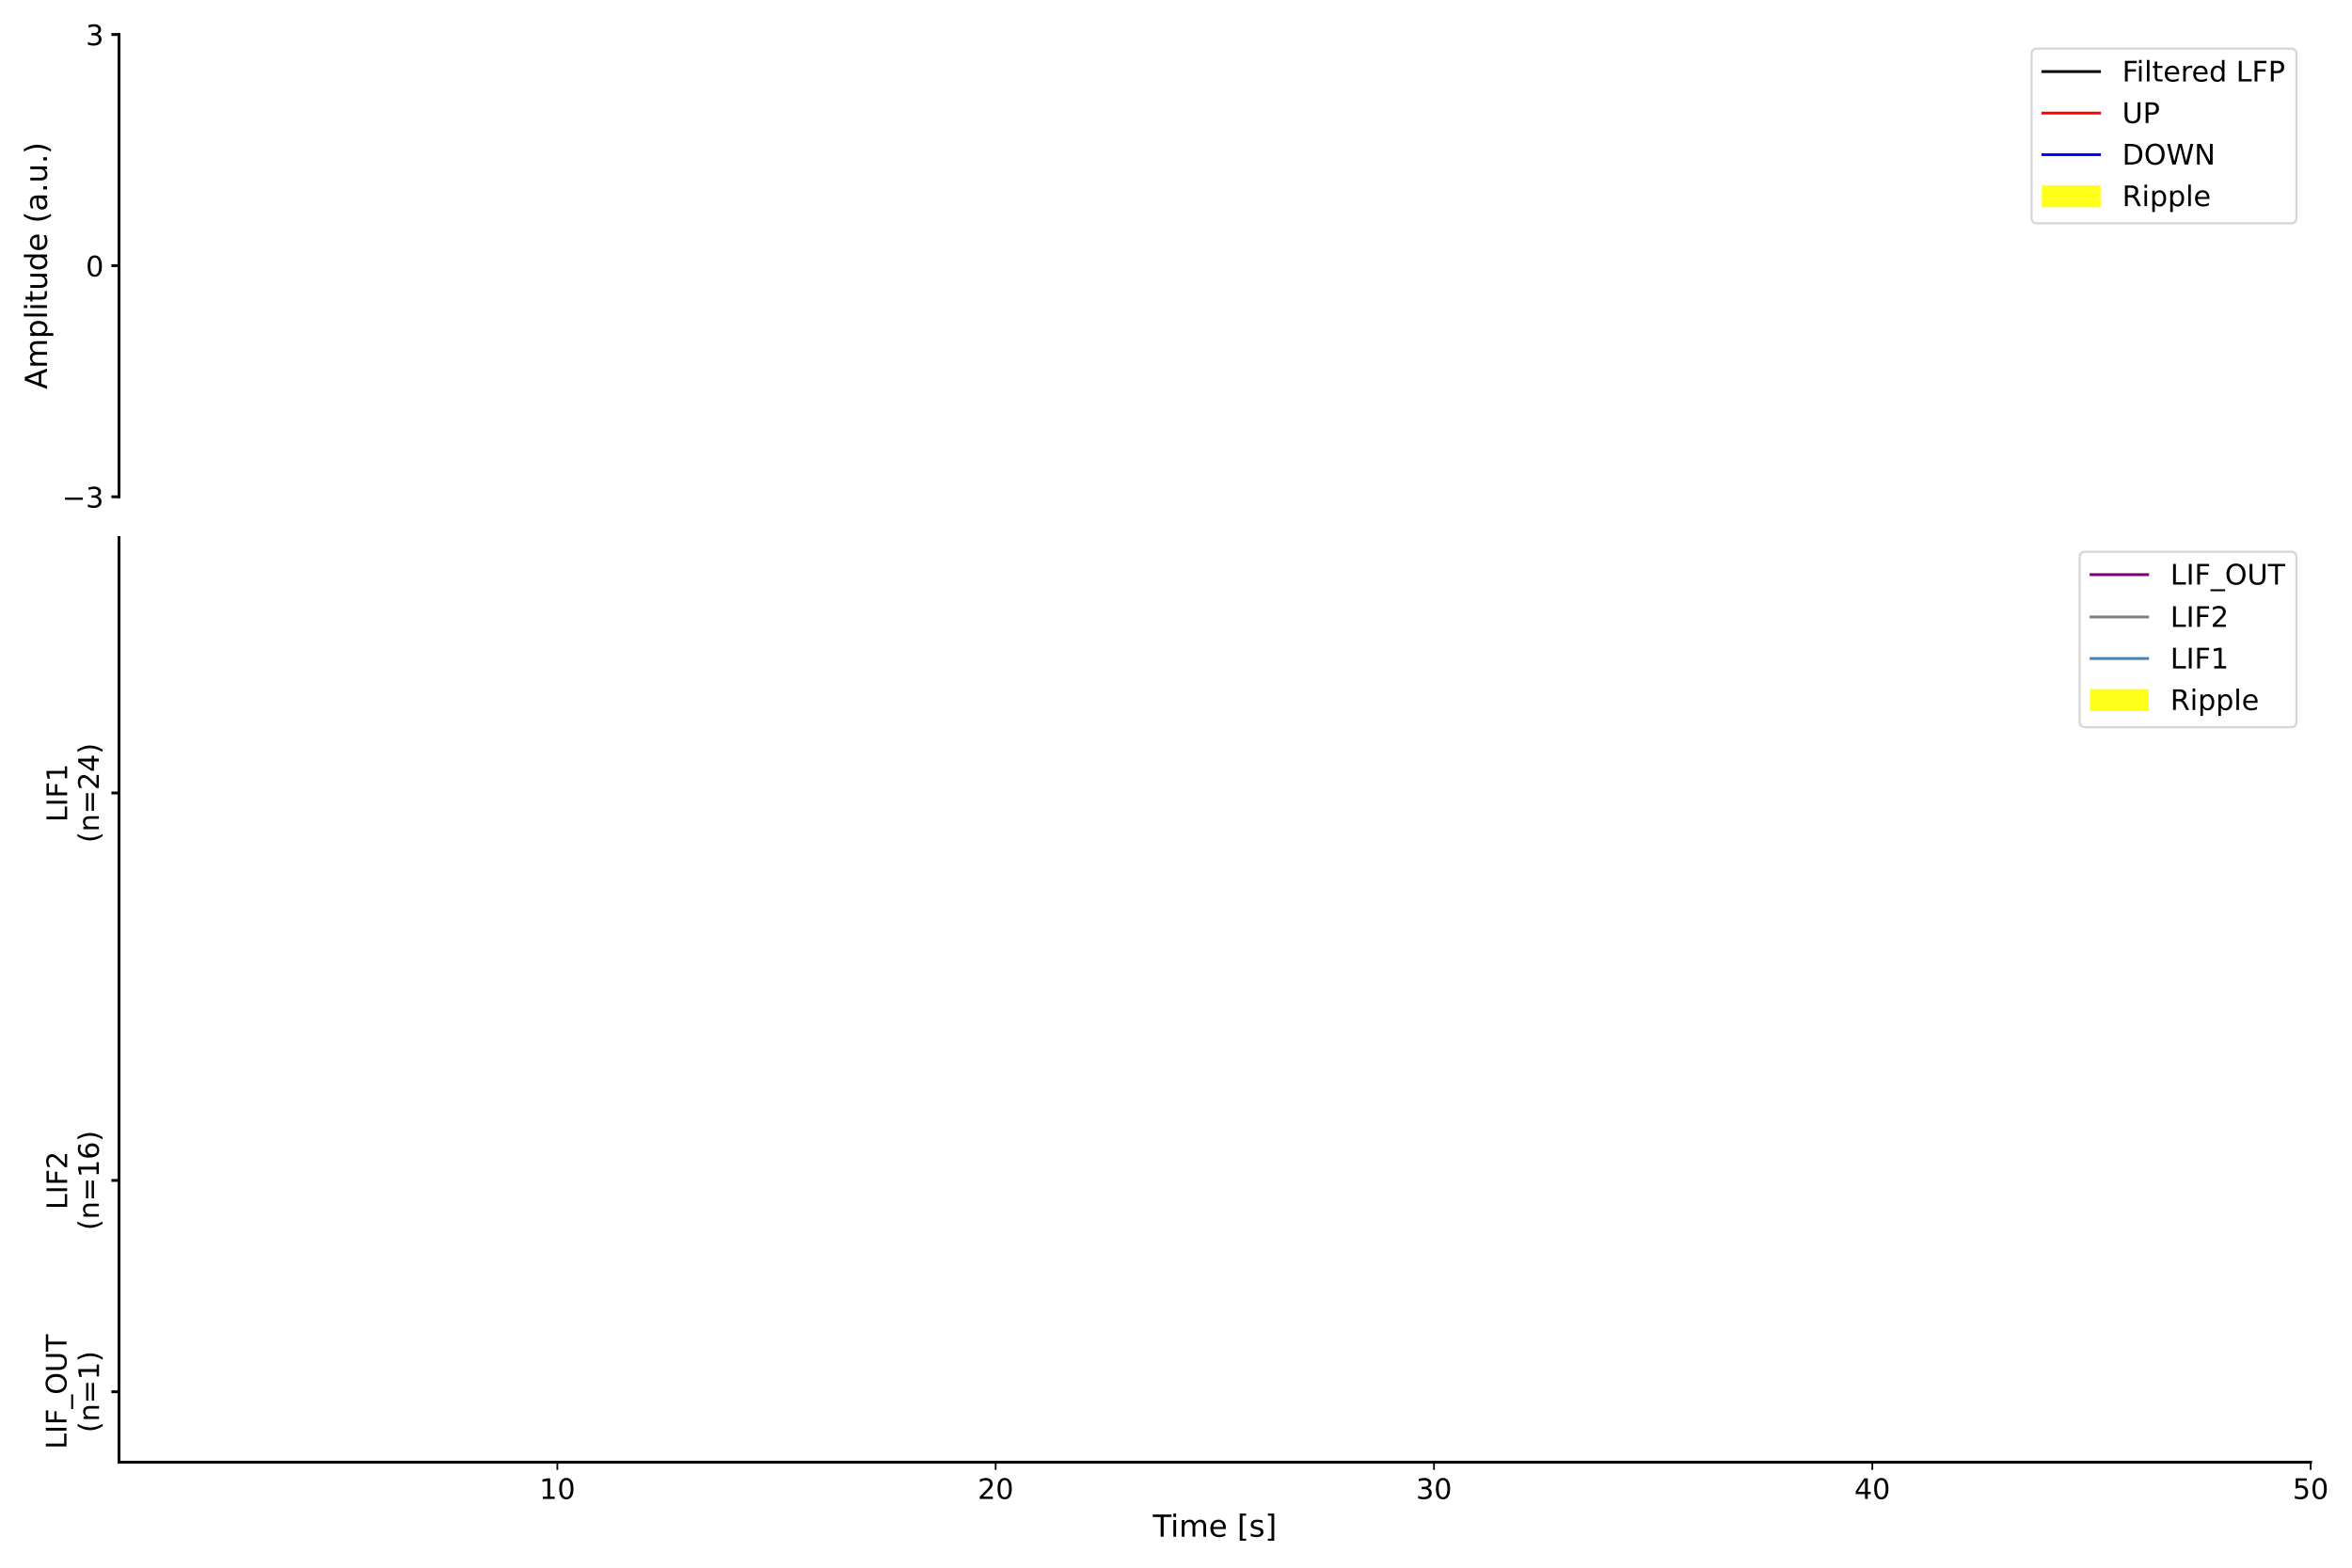
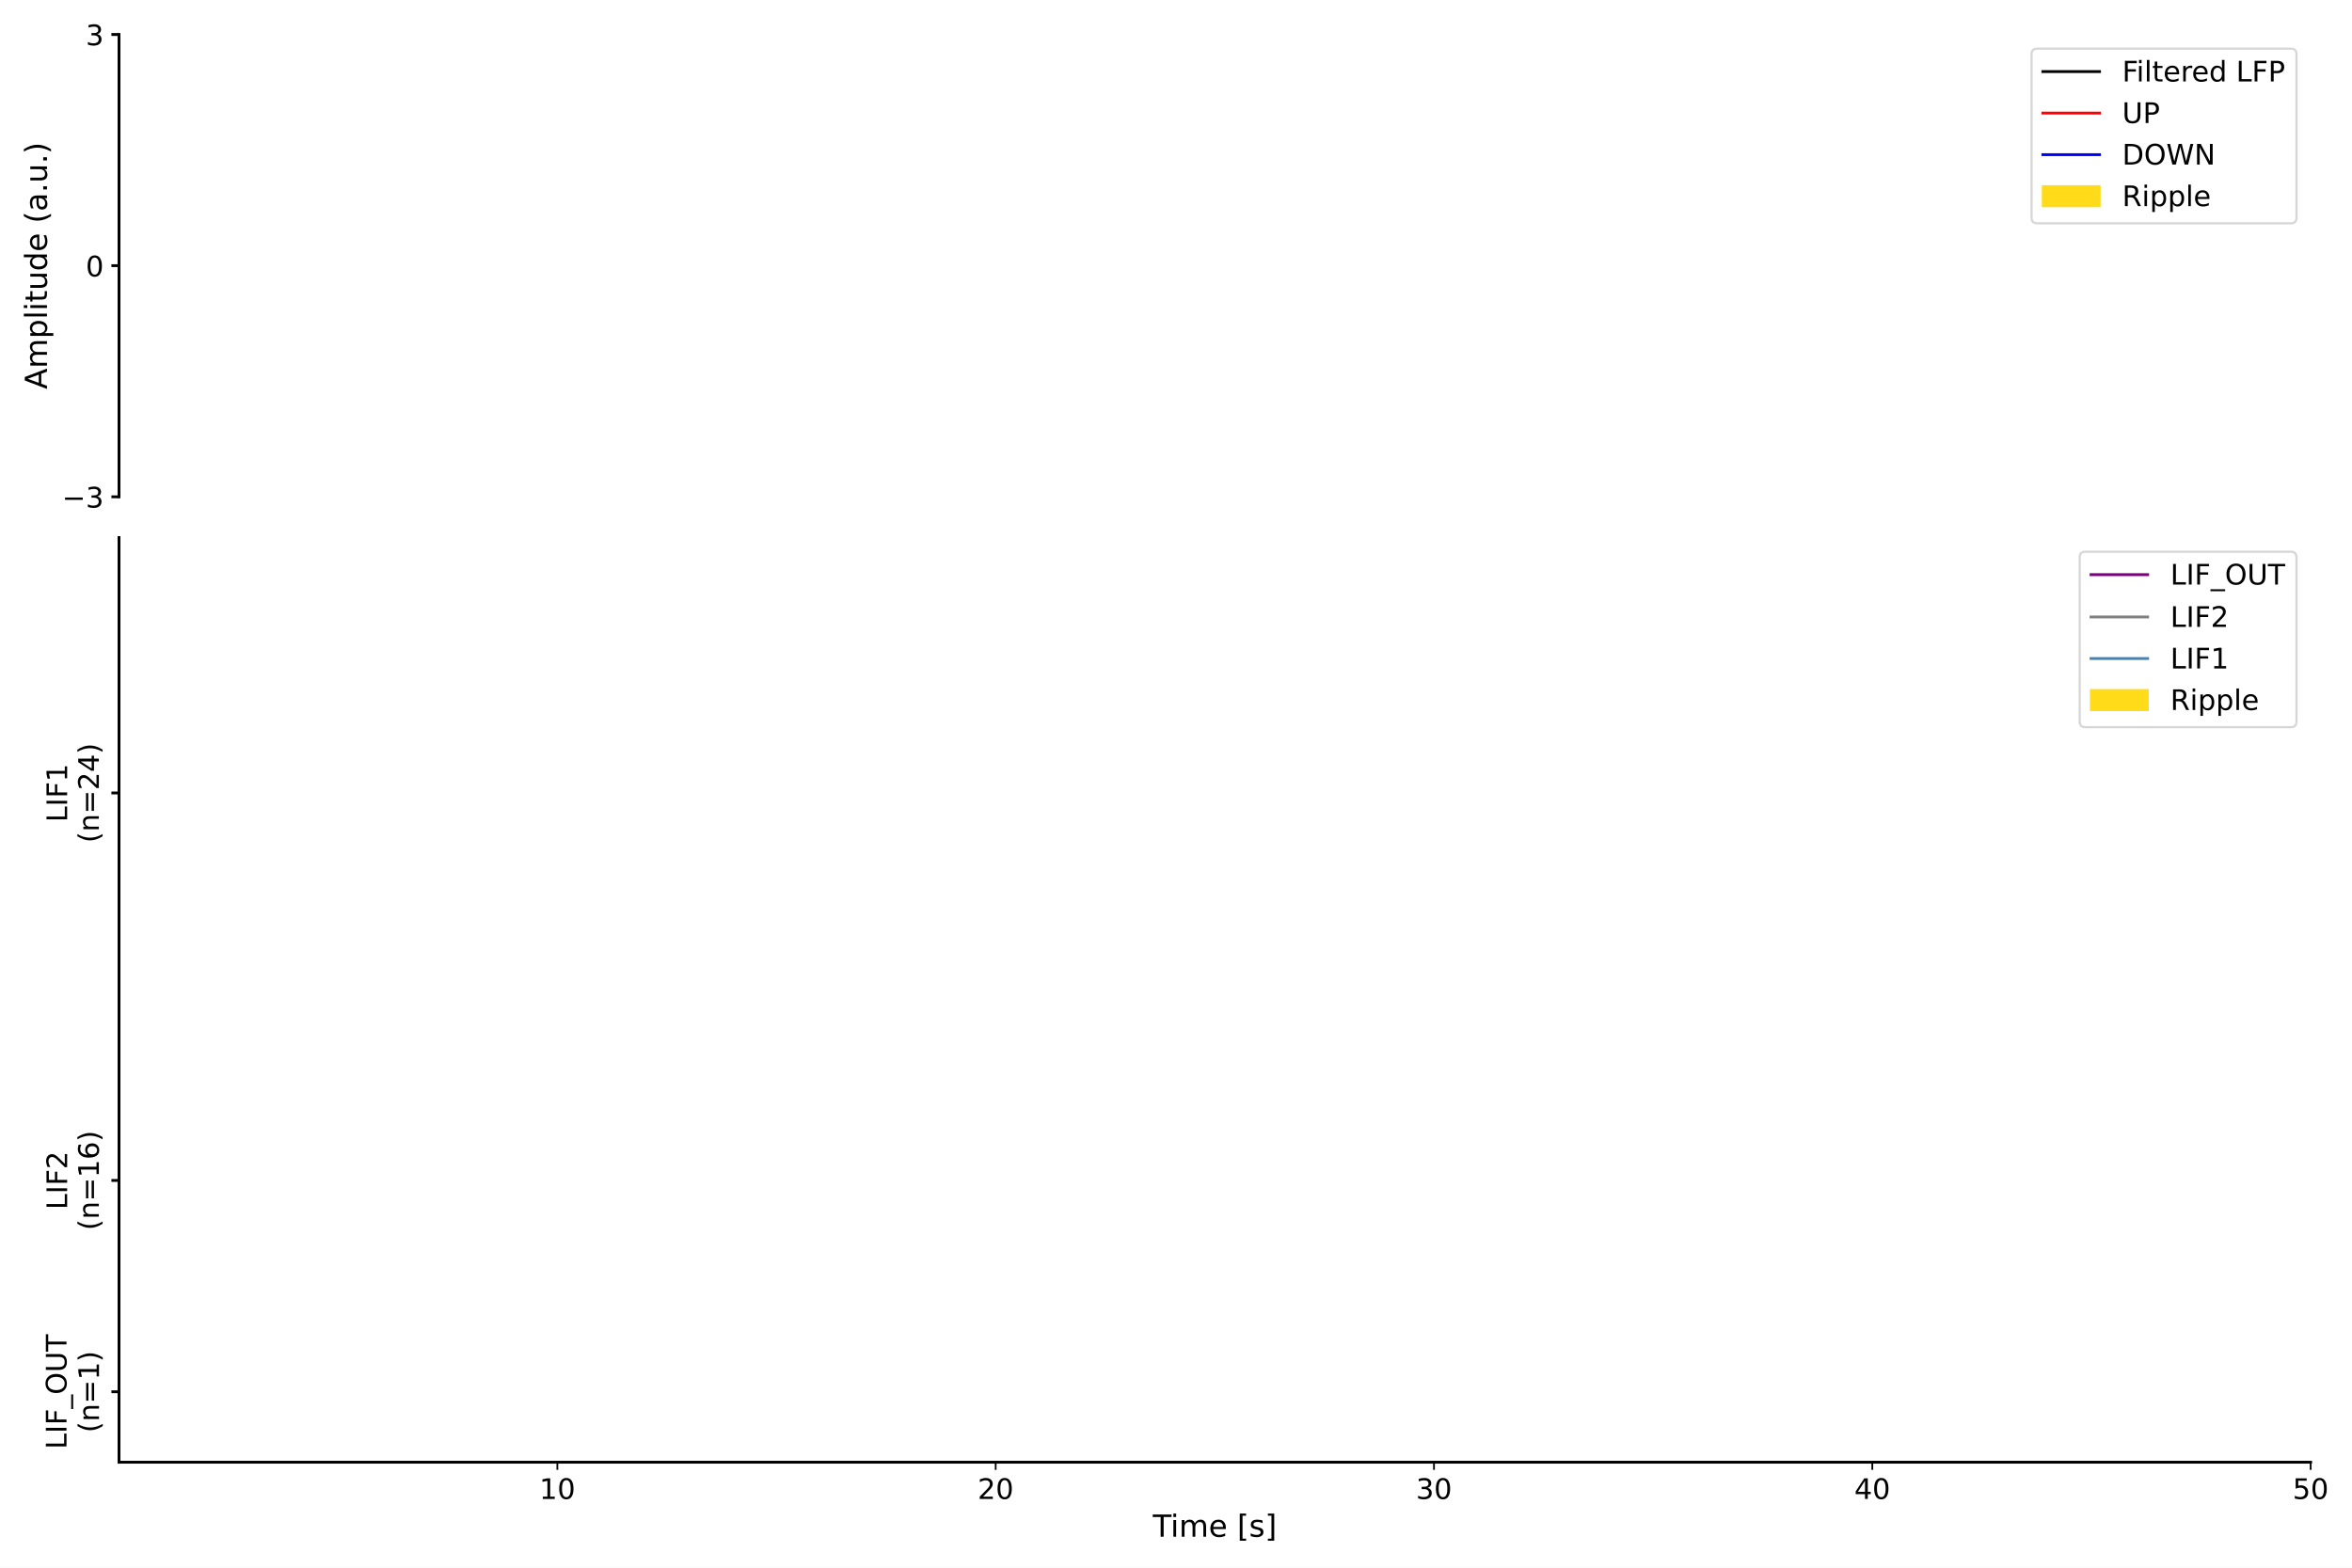
<svg xmlns="http://www.w3.org/2000/svg" xmlns:xlink="http://www.w3.org/1999/xlink" width="1080pt" height="720pt" viewBox="0 0 1080 720" version="1.1">
  <defs>
    <style type="text/css">*{stroke-linejoin: round; stroke-linecap: butt}</style>
  </defs>
  <g id="figure_1">
    <g id="patch_1">
      <path d="M 0 720  L 1080 720  L 1080 0  L 0 0  z " style="fill: #ffffff" />
    </g>
    <g id="axes_1">
      <g id="patch_2">
        <path d="M 54.65 228.173  L 1061.01 228.173  L 1061.01 15.84  L 54.65 15.84  z " style="fill: #ffffff" />
      </g>
      <g id="matplotlib.axis_1">
        <g id="xtick_1">
          <g id="line2d_1">
            <defs>
-               <path id="m9212a24745" d="M 0 0  L 0 3.5  " />
+               <path id="m352a61ebbb" d="M 0 0  L 0 3.5  " />
            </defs>
            <g>
-               <use xlink:href="#m9212a24745" x="255.922" y="228.173" />
+               <use xlink:href="#m352a61ebbb" x="255.922" y="228.173" />
            </g>
          </g>
        </g>
        <g id="xtick_2">
          <g id="line2d_2">
            <g>
-               <use xlink:href="#m9212a24745" x="457.194" y="228.173" />
+               <use xlink:href="#m352a61ebbb" x="457.194" y="228.173" />
            </g>
          </g>
        </g>
        <g id="xtick_3">
          <g id="line2d_3">
            <g>
-               <use xlink:href="#m9212a24745" x="658.466" y="228.173" />
+               <use xlink:href="#m352a61ebbb" x="658.466" y="228.173" />
            </g>
          </g>
        </g>
        <g id="xtick_4">
          <g id="line2d_4">
            <g>
-               <use xlink:href="#m9212a24745" x="859.738" y="228.173" />
+               <use xlink:href="#m352a61ebbb" x="859.738" y="228.173" />
            </g>
          </g>
        </g>
        <g id="xtick_5">
          <g id="line2d_5">
            <g>
-               <use xlink:href="#m9212a24745" x="1061.01" y="228.173" />
+               <use xlink:href="#m352a61ebbb" x="1061.01" y="228.173" />
            </g>
          </g>
        </g>
      </g>
      <g id="matplotlib.axis_2">
        <g id="ytick_1">
          <g id="line2d_6">
            <defs>
-               <path id="mc67d389f0a" d="M 0 0  L -3.5 0  " style="stroke: #000000; stroke-width: 1.3" />
+               <path id="m138cbd165a" d="M 0 0  L -3.5 0  " style="stroke: #000000; stroke-width: 1.3" />
            </defs>
            <g>
-               <use xlink:href="#mc67d389f0a" x="54.65" y="228.173" style="stroke: #000000; stroke-width: 1.3" />
+               <use xlink:href="#m138cbd165a" x="54.65" y="228.173" style="stroke: #000000; stroke-width: 1.3" />
            </g>
          </g>
          <g id="text_1">
            <text style="font: 13px 'DejaVu Sans', 'Bitstream Vera Sans', 'Computer Modern Sans Serif', 'Lucida Grande', 'Verdana', 'Geneva', 'Lucid', 'Arial', 'Helvetica', 'Avant Garde', sans-serif; text-anchor: end" x="47.65" y="233.112" transform="rotate(-0 47.65 233.1123)">−3</text>
          </g>
        </g>
        <g id="ytick_2">
          <g id="line2d_7">
            <g>
-               <use xlink:href="#mc67d389f0a" x="54.65" y="122.007" style="stroke: #000000; stroke-width: 1.3" />
+               <use xlink:href="#m138cbd165a" x="54.65" y="122.007" style="stroke: #000000; stroke-width: 1.3" />
            </g>
          </g>
          <g id="text_2">
            <text style="font: 13px 'DejaVu Sans', 'Bitstream Vera Sans', 'Computer Modern Sans Serif', 'Lucida Grande', 'Verdana', 'Geneva', 'Lucid', 'Arial', 'Helvetica', 'Avant Garde', sans-serif; text-anchor: end" x="47.65" y="126.946" transform="rotate(-0 47.65 126.9457)">0</text>
          </g>
        </g>
        <g id="ytick_3">
          <g id="line2d_8">
            <g>
-               <use xlink:href="#mc67d389f0a" x="54.65" y="15.84" style="stroke: #000000; stroke-width: 1.3" />
+               <use xlink:href="#m138cbd165a" x="54.65" y="15.84" style="stroke: #000000; stroke-width: 1.3" />
            </g>
          </g>
          <g id="text_3">
            <text style="font: 13px 'DejaVu Sans', 'Bitstream Vera Sans', 'Computer Modern Sans Serif', 'Lucida Grande', 'Verdana', 'Geneva', 'Lucid', 'Arial', 'Helvetica', 'Avant Garde', sans-serif; text-anchor: end" x="47.65" y="20.779" transform="rotate(-0 47.65 20.77898)">3</text>
          </g>
        </g>
        <g id="text_4">
          <text style="font: 14px 'DejaVu Sans', 'Bitstream Vera Sans', 'Computer Modern Sans Serif', 'Lucida Grande', 'Verdana', 'Geneva', 'Lucid', 'Arial', 'Helvetica', 'Avant Garde', sans-serif; text-anchor: middle" x="21.574" y="122.007" transform="rotate(-90 21.57359 122.0067)">Amplitude (a.u.)</text>
        </g>
      </g>
      <g id="patch_3">
        <path d="M 54.65 228.173  L 54.65 15.84  " style="fill: none; stroke: #000000; stroke-width: 1.3; stroke-linejoin: miter; stroke-linecap: square" />
      </g>
      <g id="legend_1">
        <g id="patch_4">
          <path d="M 935.462 102.566  L 1051.91 102.566  Q 1054.51 102.566 1054.51 99.966  L 1054.51 24.94  Q 1054.51 22.34 1051.91 22.34  L 935.462 22.34  Q 932.862 22.34 932.862 24.94  L 932.862 99.966  Q 932.862 102.566 935.462 102.566  z " style="fill: #ffffff; opacity: 0.8; stroke: #cccccc; stroke-linejoin: miter" />
        </g>
        <g id="line2d_9">
          <path d="M 938.062 32.868  L 951.062 32.868  L 964.062 32.868  " style="fill: none; stroke: #000000; stroke-width: 1.3; stroke-linecap: square" />
        </g>
        <g id="text_5">
          <text style="font: 13px 'DejaVu Sans', 'Bitstream Vera Sans', 'Computer Modern Sans Serif', 'Lucida Grande', 'Verdana', 'Geneva', 'Lucid', 'Arial', 'Helvetica', 'Avant Garde', sans-serif; text-anchor: start" x="974.462" y="37.418" transform="rotate(-0 974.4625 37.41797)">Filtered LFP</text>
        </g>
        <g id="line2d_10">
          <path d="M 938.062 51.95  L 951.062 51.95  L 964.062 51.95  " style="fill: none; stroke: #ff0000; stroke-width: 1.3; stroke-linecap: square" />
        </g>
        <g id="text_6">
          <text style="font: 13px 'DejaVu Sans', 'Bitstream Vera Sans', 'Computer Modern Sans Serif', 'Lucida Grande', 'Verdana', 'Geneva', 'Lucid', 'Arial', 'Helvetica', 'Avant Garde', sans-serif; text-anchor: start" x="974.462" y="56.5" transform="rotate(-0 974.4625 56.49953)">UP</text>
        </g>
        <g id="line2d_11">
          <path d="M 938.062 71.031  L 951.062 71.031  L 964.062 71.031  " style="fill: none; stroke: #0000ff; stroke-width: 1.3; stroke-linecap: square" />
        </g>
        <g id="text_7">
          <text style="font: 13px 'DejaVu Sans', 'Bitstream Vera Sans', 'Computer Modern Sans Serif', 'Lucida Grande', 'Verdana', 'Geneva', 'Lucid', 'Arial', 'Helvetica', 'Avant Garde', sans-serif; text-anchor: start" x="974.462" y="75.581" transform="rotate(-0 974.4625 75.58109)">DOWN</text>
        </g>
        <g id="patch_5">
-           <path d="M 938.062 94.663  L 964.062 94.663  L 964.062 85.563  L 938.062 85.563  z " style="fill: #ffff00; opacity: 0.9; stroke: #ffff00; stroke-linejoin: miter" />
+           <path d="M 938.062 94.663  L 964.062 94.663  L 964.062 85.563  L 938.062 85.563  z " style="fill: #ffd700; opacity: 0.9; stroke: #ffd700; stroke-linejoin: miter" />
        </g>
        <g id="text_8">
          <text style="font: 13px 'DejaVu Sans', 'Bitstream Vera Sans', 'Computer Modern Sans Serif', 'Lucida Grande', 'Verdana', 'Geneva', 'Lucid', 'Arial', 'Helvetica', 'Avant Garde', sans-serif; text-anchor: start" x="974.462" y="94.663" transform="rotate(-0 974.4625 94.66266)">Ripple</text>
        </g>
      </g>
    </g>
    <g id="axes_2">
      <g id="patch_6">
        <path d="M 54.65 671.56  L 1061.01 671.56  L 1061.01 246.893  L 54.65 246.893  z " style="fill: #ffffff" />
      </g>
      <g id="matplotlib.axis_3">
        <g id="xtick_6">
          <g id="line2d_12">
            <defs>
-               <path id="m3cc9b1bcfa" d="M 0 0  L 0 3.5  " style="stroke: #000000; stroke-width: 0.8" />
+               <path id="mc03ce33fc4" d="M 0 0  L 0 3.5  " style="stroke: #000000; stroke-width: 0.8" />
            </defs>
            <g>
-               <use xlink:href="#m3cc9b1bcfa" x="255.922" y="671.56" style="stroke: #000000; stroke-width: 0.8" />
+               <use xlink:href="#mc03ce33fc4" x="255.922" y="671.56" style="stroke: #000000; stroke-width: 0.8" />
            </g>
          </g>
          <g id="text_9">
            <text style="font: 13px 'DejaVu Sans', 'Bitstream Vera Sans', 'Computer Modern Sans Serif', 'Lucida Grande', 'Verdana', 'Geneva', 'Lucid', 'Arial', 'Helvetica', 'Avant Garde', sans-serif; text-anchor: middle" x="255.922" y="688.438" transform="rotate(-0 255.922 688.438)">10</text>
          </g>
        </g>
        <g id="xtick_7">
          <g id="line2d_13">
            <g>
-               <use xlink:href="#m3cc9b1bcfa" x="457.194" y="671.56" style="stroke: #000000; stroke-width: 0.8" />
+               <use xlink:href="#mc03ce33fc4" x="457.194" y="671.56" style="stroke: #000000; stroke-width: 0.8" />
            </g>
          </g>
          <g id="text_10">
            <text style="font: 13px 'DejaVu Sans', 'Bitstream Vera Sans', 'Computer Modern Sans Serif', 'Lucida Grande', 'Verdana', 'Geneva', 'Lucid', 'Arial', 'Helvetica', 'Avant Garde', sans-serif; text-anchor: middle" x="457.194" y="688.438" transform="rotate(-0 457.194 688.438)">20</text>
          </g>
        </g>
        <g id="xtick_8">
          <g id="line2d_14">
            <g>
-               <use xlink:href="#m3cc9b1bcfa" x="658.466" y="671.56" style="stroke: #000000; stroke-width: 0.8" />
+               <use xlink:href="#mc03ce33fc4" x="658.466" y="671.56" style="stroke: #000000; stroke-width: 0.8" />
            </g>
          </g>
          <g id="text_11">
            <text style="font: 13px 'DejaVu Sans', 'Bitstream Vera Sans', 'Computer Modern Sans Serif', 'Lucida Grande', 'Verdana', 'Geneva', 'Lucid', 'Arial', 'Helvetica', 'Avant Garde', sans-serif; text-anchor: middle" x="658.466" y="688.438" transform="rotate(-0 658.466 688.438)">30</text>
          </g>
        </g>
        <g id="xtick_9">
          <g id="line2d_15">
            <g>
-               <use xlink:href="#m3cc9b1bcfa" x="859.738" y="671.56" style="stroke: #000000; stroke-width: 0.8" />
+               <use xlink:href="#mc03ce33fc4" x="859.738" y="671.56" style="stroke: #000000; stroke-width: 0.8" />
            </g>
          </g>
          <g id="text_12">
            <text style="font: 13px 'DejaVu Sans', 'Bitstream Vera Sans', 'Computer Modern Sans Serif', 'Lucida Grande', 'Verdana', 'Geneva', 'Lucid', 'Arial', 'Helvetica', 'Avant Garde', sans-serif; text-anchor: middle" x="859.738" y="688.438" transform="rotate(-0 859.738 688.438)">40</text>
          </g>
        </g>
        <g id="xtick_10">
          <g id="line2d_16">
            <g>
-               <use xlink:href="#m3cc9b1bcfa" x="1061.01" y="671.56" style="stroke: #000000; stroke-width: 0.8" />
+               <use xlink:href="#mc03ce33fc4" x="1061.01" y="671.56" style="stroke: #000000; stroke-width: 0.8" />
            </g>
          </g>
          <g id="text_13">
            <text style="font: 13px 'DejaVu Sans', 'Bitstream Vera Sans', 'Computer Modern Sans Serif', 'Lucida Grande', 'Verdana', 'Geneva', 'Lucid', 'Arial', 'Helvetica', 'Avant Garde', sans-serif; text-anchor: middle" x="1061.01" y="688.438" transform="rotate(-0 1061.01 688.438)">50</text>
          </g>
        </g>
        <g id="text_14">
          <text style="font: 14px 'DejaVu Sans', 'Bitstream Vera Sans', 'Computer Modern Sans Serif', 'Lucida Grande', 'Verdana', 'Geneva', 'Lucid', 'Arial', 'Helvetica', 'Avant Garde', sans-serif; text-anchor: middle" x="557.83" y="705.779" transform="rotate(-0 557.83 705.7794)">Time [s]</text>
        </g>
      </g>
      <g id="matplotlib.axis_4">
        <g id="ytick_4">
          <g id="line2d_17">
            <g>
-               <use xlink:href="#mc67d389f0a" x="54.65" y="639.204" style="stroke: #000000; stroke-width: 1.3" />
+               <use xlink:href="#m138cbd165a" x="54.65" y="639.204" style="stroke: #000000; stroke-width: 1.3" />
            </g>
          </g>
        </g>
        <g id="ytick_5">
          <g id="line2d_18">
            <g>
-               <use xlink:href="#mc67d389f0a" x="54.65" y="542.138" style="stroke: #000000; stroke-width: 1.3" />
+               <use xlink:href="#m138cbd165a" x="54.65" y="542.138" style="stroke: #000000; stroke-width: 1.3" />
            </g>
          </g>
        </g>
        <g id="ytick_6">
          <g id="line2d_19">
            <g>
-               <use xlink:href="#mc67d389f0a" x="54.65" y="364.182" style="stroke: #000000; stroke-width: 1.3" />
+               <use xlink:href="#m138cbd165a" x="54.65" y="364.182" style="stroke: #000000; stroke-width: 1.3" />
            </g>
          </g>
        </g>
      </g>
      <g id="patch_7">
        <path d="M 54.65 671.56  L 54.65 246.893  " style="fill: none; stroke: #000000; stroke-width: 1.3; stroke-linejoin: miter; stroke-linecap: square" />
      </g>
      <g id="patch_8">
        <path d="M 54.65 671.56  L 1061.01 671.56  " style="fill: none; stroke: #000000; stroke-width: 1.3; stroke-linejoin: miter; stroke-linecap: square" />
      </g>
      <g id="text_15">
        <text style="font: 13px 'DejaVu Sans', 'Bitstream Vera Sans', 'Computer Modern Sans Serif', 'Lucida Grande', 'Verdana', 'Geneva', 'Lucid', 'Arial', 'Helvetica', 'Avant Garde', sans-serif" transform="translate(30.53586 665.5762) rotate(-90)">LIF_OUT</text>
        <text style="font: 13px 'DejaVu Sans', 'Bitstream Vera Sans', 'Computer Modern Sans Serif', 'Lucida Grande', 'Verdana', 'Geneva', 'Lucid', 'Arial', 'Helvetica', 'Avant Garde', sans-serif" transform="translate(45.45458 657.9783) rotate(-90)">(n=1)</text>
      </g>
      <g id="text_16">
        <text style="font: 13px 'DejaVu Sans', 'Bitstream Vera Sans', 'Computer Modern Sans Serif', 'Lucida Grande', 'Verdana', 'Geneva', 'Lucid', 'Arial', 'Helvetica', 'Avant Garde', sans-serif" transform="translate(30.83141 555.5511) rotate(-90)">LIF2</text>
        <text style="font: 13px 'DejaVu Sans', 'Bitstream Vera Sans', 'Computer Modern Sans Serif', 'Lucida Grande', 'Verdana', 'Geneva', 'Lucid', 'Arial', 'Helvetica', 'Avant Garde', sans-serif" transform="translate(45.38857 565.0472) rotate(-90)">(n=16)</text>
      </g>
      <g id="text_17">
        <text style="font: 13px 'DejaVu Sans', 'Bitstream Vera Sans', 'Computer Modern Sans Serif', 'Lucida Grande', 'Verdana', 'Geneva', 'Lucid', 'Arial', 'Helvetica', 'Avant Garde', sans-serif" transform="translate(30.83141 377.5956) rotate(-90)">LIF1</text>
        <text style="font: 13px 'DejaVu Sans', 'Bitstream Vera Sans', 'Computer Modern Sans Serif', 'Lucida Grande', 'Verdana', 'Geneva', 'Lucid', 'Arial', 'Helvetica', 'Avant Garde', sans-serif" transform="translate(45.38857 387.0917) rotate(-90)">(n=24)</text>
      </g>
      <g id="legend_2">
        <g id="patch_9">
          <path d="M 957.567 333.981  L 1051.91 333.981  Q 1054.51 333.981 1054.51 331.381  L 1054.51 255.993  Q 1054.51 253.393 1051.91 253.393  L 957.567 253.393  Q 954.967 253.393 954.967 255.993  L 954.967 331.381  Q 954.967 333.981 957.567 333.981  z " style="fill: #ffffff; opacity: 0.8; stroke: #cccccc; stroke-linejoin: miter" />
        </g>
        <g id="line2d_20">
          <path d="M 960.167 263.921  L 973.167 263.921  L 986.167 263.921  " style="fill: none; stroke: #800080; stroke-width: 1.3; stroke-linecap: square" />
        </g>
        <g id="text_18">
          <text style="font: 13px 'DejaVu Sans', 'Bitstream Vera Sans', 'Computer Modern Sans Serif', 'Lucida Grande', 'Verdana', 'Geneva', 'Lucid', 'Arial', 'Helvetica', 'Avant Garde', sans-serif; text-anchor: start" x="996.567" y="268.471" transform="rotate(-0 996.5666 268.4713)">LIF_OUT</text>
        </g>
        <g id="line2d_21">
          <path d="M 960.167 283.364  L 973.167 283.364  L 986.167 283.364  " style="fill: none; stroke: #808080; stroke-width: 1.3; stroke-linecap: square" />
        </g>
        <g id="text_19">
          <text style="font: 13px 'DejaVu Sans', 'Bitstream Vera Sans', 'Computer Modern Sans Serif', 'Lucida Grande', 'Verdana', 'Geneva', 'Lucid', 'Arial', 'Helvetica', 'Avant Garde', sans-serif; text-anchor: start" x="996.567" y="287.914" transform="rotate(-0 996.5666 287.9144)">LIF2</text>
        </g>
        <g id="line2d_22">
          <path d="M 960.167 302.446  L 973.167 302.446  L 986.167 302.446  " style="fill: none; stroke: #4682b4; stroke-width: 1.3; stroke-linecap: square" />
        </g>
        <g id="text_20">
          <text style="font: 13px 'DejaVu Sans', 'Bitstream Vera Sans', 'Computer Modern Sans Serif', 'Lucida Grande', 'Verdana', 'Geneva', 'Lucid', 'Arial', 'Helvetica', 'Avant Garde', sans-serif; text-anchor: start" x="996.567" y="306.996" transform="rotate(-0 996.5666 306.996)">LIF1</text>
        </g>
        <g id="patch_10">
-           <path d="M 960.167 326.078  L 986.167 326.078  L 986.167 316.978  L 960.167 316.978  z " style="fill: #ffff00; opacity: 0.9; stroke: #ffff00; stroke-linejoin: miter" />
+           <path d="M 960.167 326.078  L 986.167 326.078  L 986.167 316.978  L 960.167 316.978  z " style="fill: #ffd700; opacity: 0.9; stroke: #ffd700; stroke-linejoin: miter" />
        </g>
        <g id="text_21">
          <text style="font: 13px 'DejaVu Sans', 'Bitstream Vera Sans', 'Computer Modern Sans Serif', 'Lucida Grande', 'Verdana', 'Geneva', 'Lucid', 'Arial', 'Helvetica', 'Avant Garde', sans-serif; text-anchor: start" x="996.567" y="326.078" transform="rotate(-0 996.5666 326.0776)">Ripple</text>
        </g>
      </g>
    </g>
  </g>
</svg>
